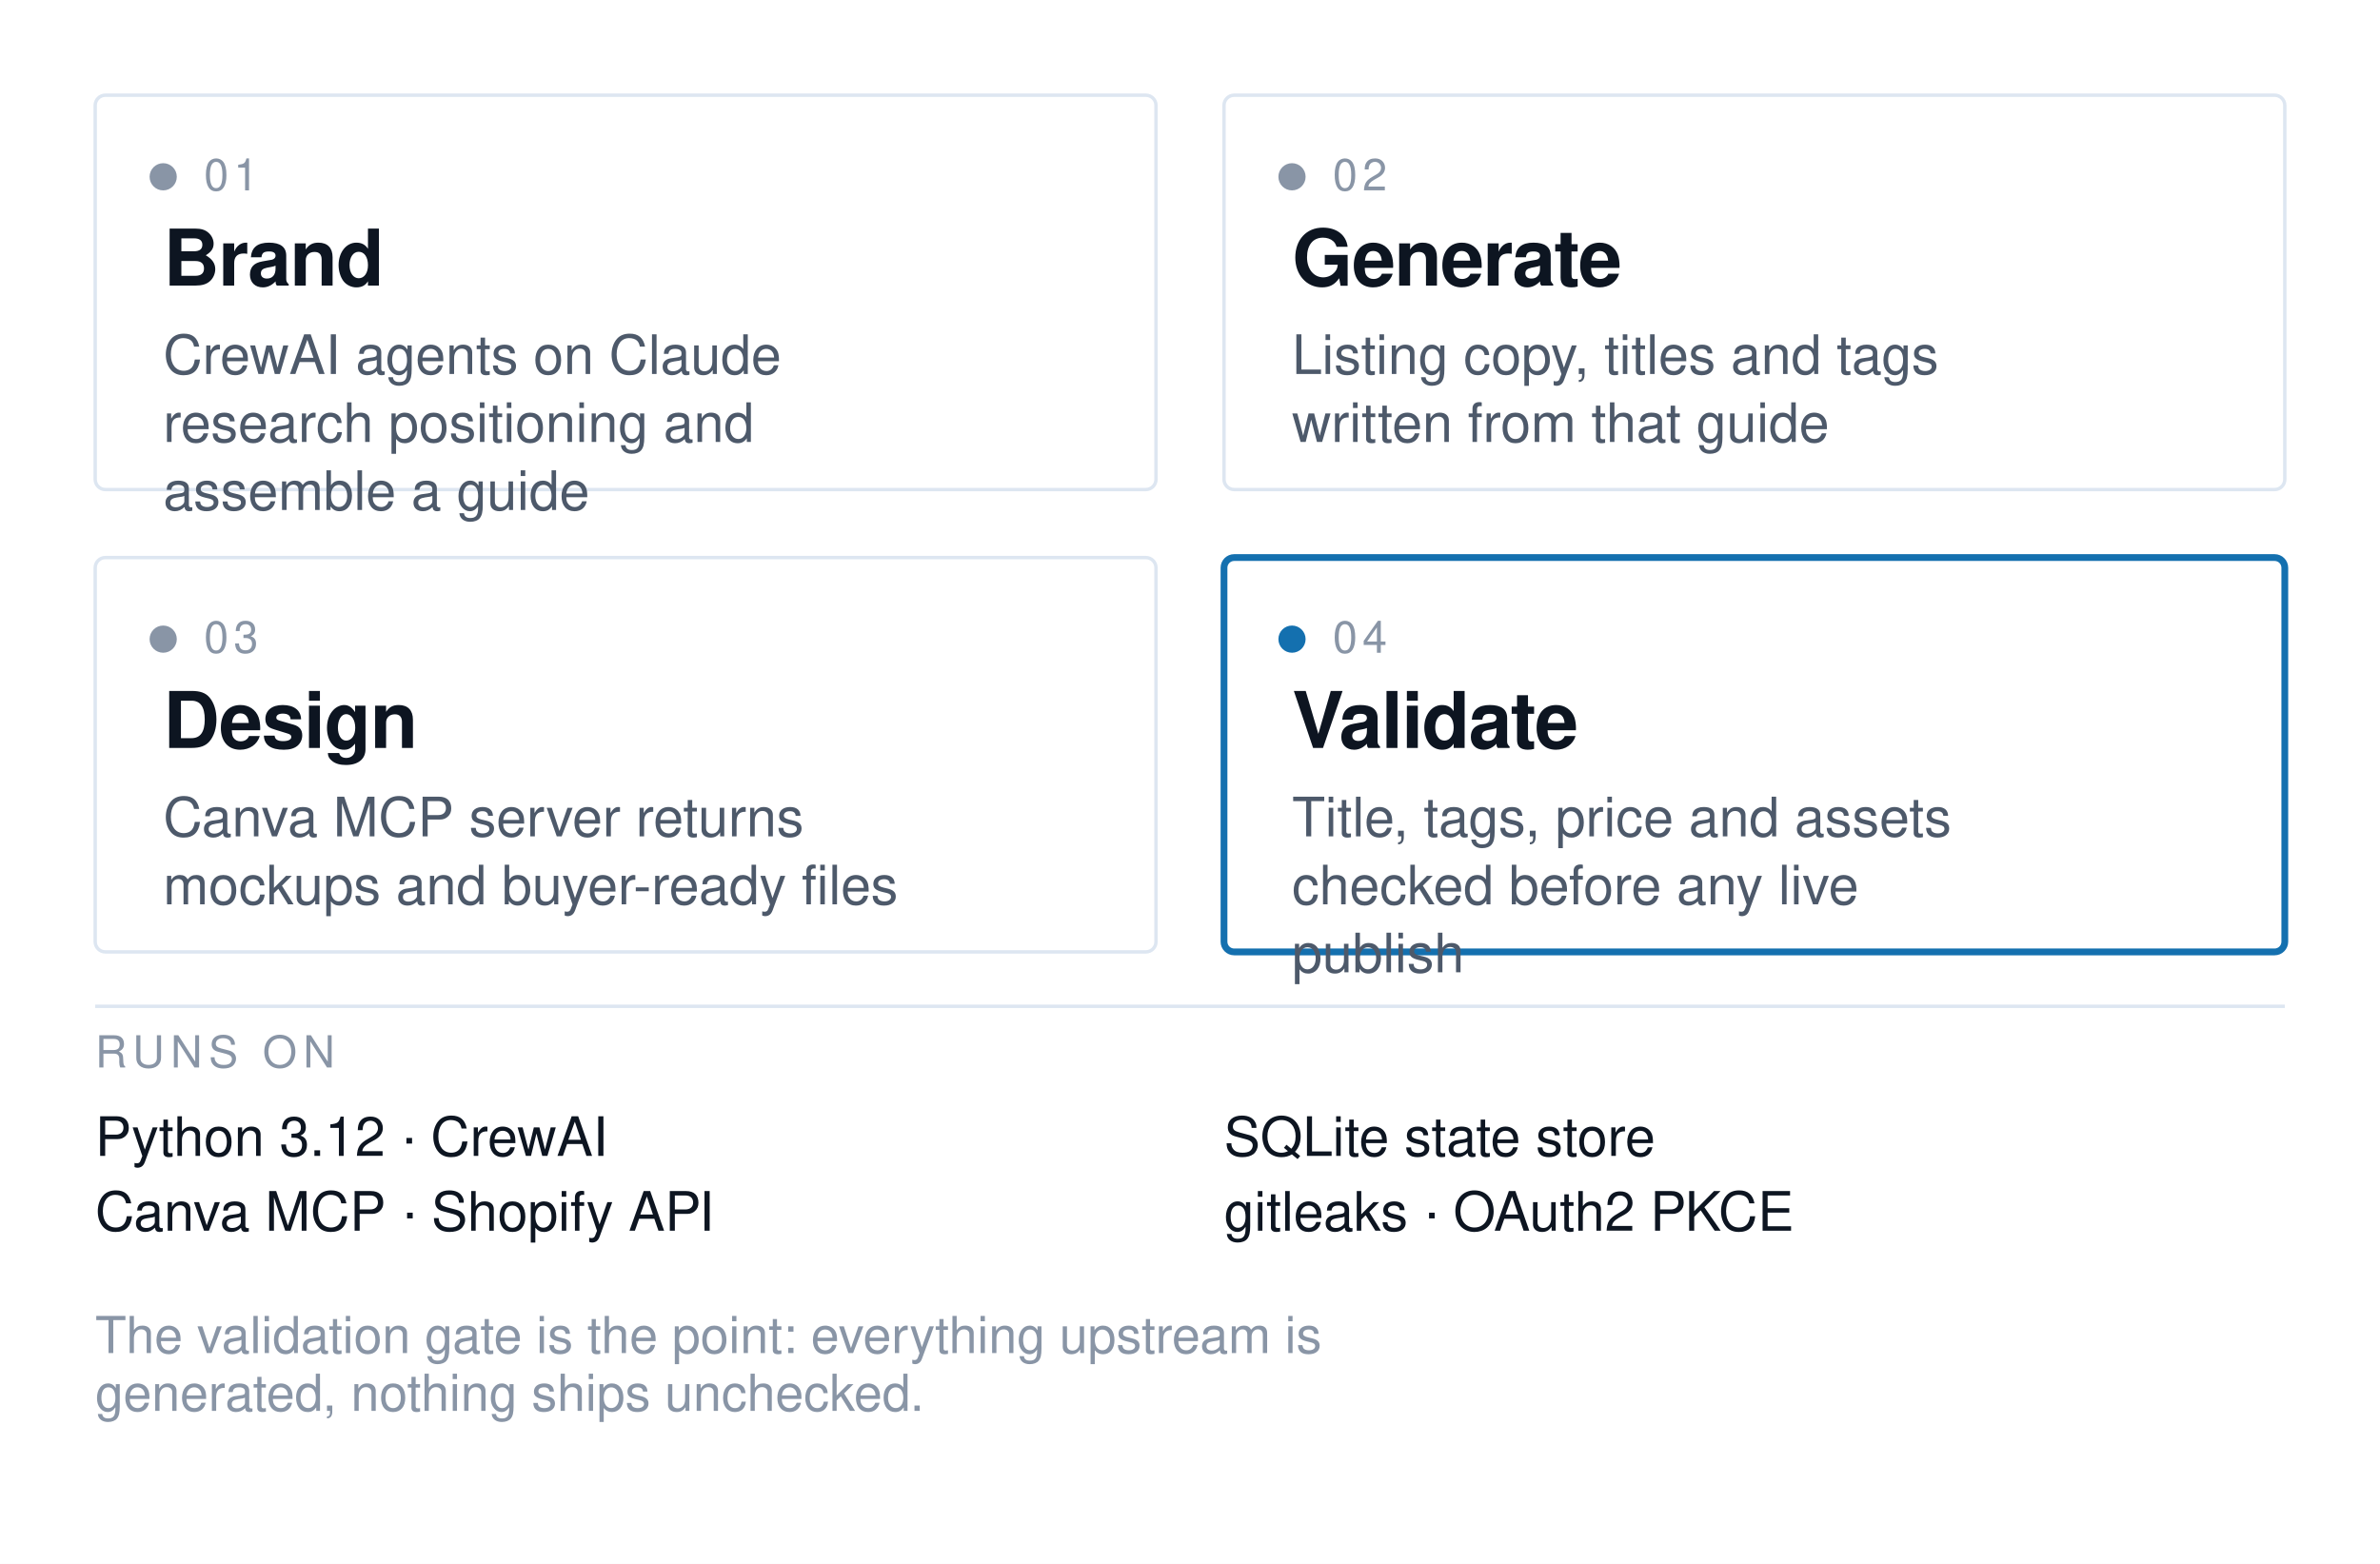
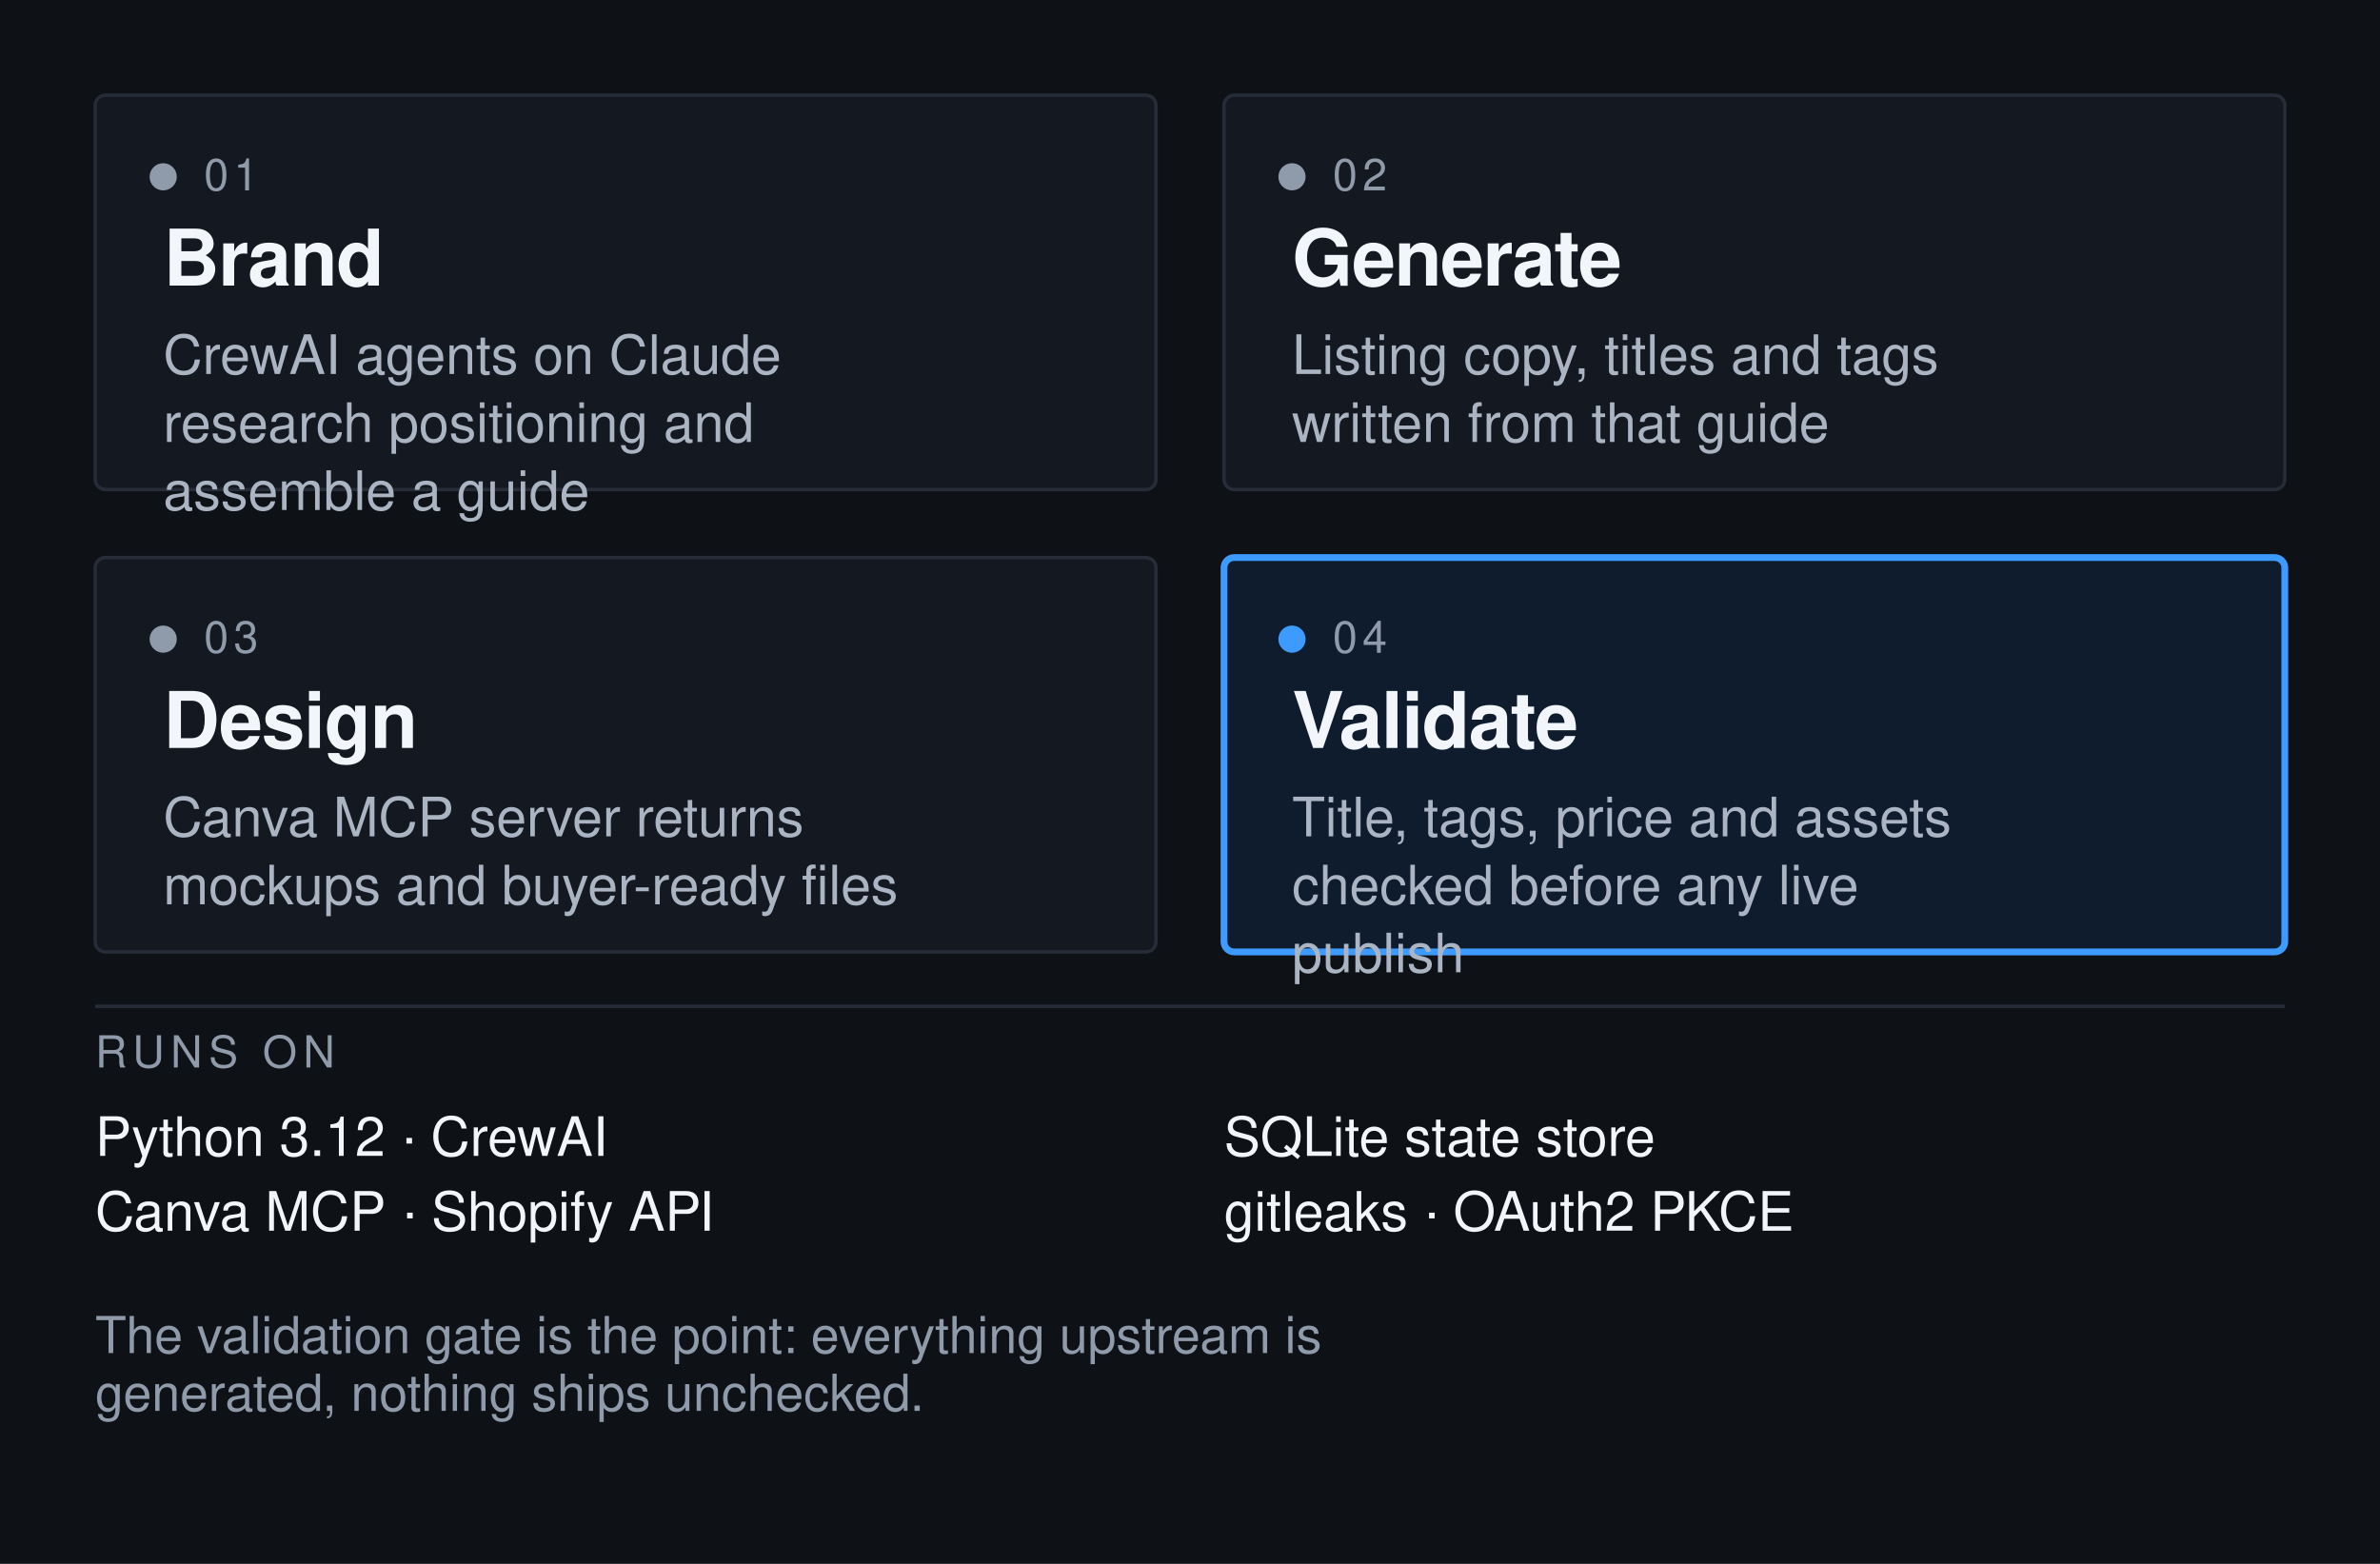
<svg xmlns="http://www.w3.org/2000/svg" viewBox="0 0 700 460" width="700" height="460" role="img" aria-label="pipeline diagram">
-   <rect width="700" height="460" fill="#ffffff" />
-   <rect x="28.0" y="28" width="312.0" height="116" rx="3" fill="#ffffff" stroke="#dde6f1" stroke-width="1" />
-   <circle cx="48.0" cy="52" r="4" fill="#8995a6" />
-   <text x="60.0" y="56" font-family="'Helvetica Neue',Helvetica,Arial,sans-serif" font-size="13" letter-spacing="1.5" fill="#8995a6">01</text>
-   <text x="48.0" y="84" font-family="'Helvetica Neue',Helvetica,Arial,sans-serif" font-size="23" font-weight="600" letter-spacing="-0.4" fill="#0d1521">Brand</text>
-   <text x="48.0" y="110" font-family="'Helvetica Neue',Helvetica,Arial,sans-serif" font-size="16" fill="#4d596a">CrewAI agents on Claude</text>
-   <text x="48.0" y="130" font-family="'Helvetica Neue',Helvetica,Arial,sans-serif" font-size="16" fill="#4d596a">research positioning and</text>
-   <text x="48.0" y="150" font-family="'Helvetica Neue',Helvetica,Arial,sans-serif" font-size="16" fill="#4d596a">assemble a guide</text>
-   <rect x="360.0" y="28" width="312.0" height="116" rx="3" fill="#ffffff" stroke="#dde6f1" stroke-width="1" />
-   <circle cx="380.0" cy="52" r="4" fill="#8995a6" />
-   <text x="392.0" y="56" font-family="'Helvetica Neue',Helvetica,Arial,sans-serif" font-size="13" letter-spacing="1.5" fill="#8995a6">02</text>
-   <text x="380.0" y="84" font-family="'Helvetica Neue',Helvetica,Arial,sans-serif" font-size="23" font-weight="600" letter-spacing="-0.4" fill="#0d1521">Generate</text>
-   <text x="380.0" y="110" font-family="'Helvetica Neue',Helvetica,Arial,sans-serif" font-size="16" fill="#4d596a">Listing copy, titles and tags</text>
-   <text x="380.0" y="130" font-family="'Helvetica Neue',Helvetica,Arial,sans-serif" font-size="16" fill="#4d596a">written from that guide</text>
-   <rect x="28.0" y="164" width="312.0" height="116" rx="3" fill="#ffffff" stroke="#dde6f1" stroke-width="1" />
-   <circle cx="48.0" cy="188" r="4" fill="#8995a6" />
-   <text x="60.0" y="192" font-family="'Helvetica Neue',Helvetica,Arial,sans-serif" font-size="13" letter-spacing="1.5" fill="#8995a6">03</text>
-   <text x="48.0" y="220" font-family="'Helvetica Neue',Helvetica,Arial,sans-serif" font-size="23" font-weight="600" letter-spacing="-0.4" fill="#0d1521">Design</text>
-   <text x="48.0" y="246" font-family="'Helvetica Neue',Helvetica,Arial,sans-serif" font-size="16" fill="#4d596a">Canva MCP server returns</text>
-   <text x="48.0" y="266" font-family="'Helvetica Neue',Helvetica,Arial,sans-serif" font-size="16" fill="#4d596a">mockups and buyer-ready files</text>
-   <rect x="360.0" y="164" width="312.0" height="116" rx="3" fill="#ffffff" stroke="#1470af" stroke-width="2" />
-   <circle cx="380.0" cy="188" r="4" fill="#1470af" />
-   <text x="392.0" y="192" font-family="'Helvetica Neue',Helvetica,Arial,sans-serif" font-size="13" letter-spacing="1.5" fill="#8995a6">04</text>
-   <text x="380.0" y="220" font-family="'Helvetica Neue',Helvetica,Arial,sans-serif" font-size="23" font-weight="600" letter-spacing="-0.4" fill="#0d1521">Validate</text>
-   <text x="380.0" y="246" font-family="'Helvetica Neue',Helvetica,Arial,sans-serif" font-size="16" fill="#4d596a">Title, tags, price and assets</text>
-   <text x="380.0" y="266" font-family="'Helvetica Neue',Helvetica,Arial,sans-serif" font-size="16" fill="#4d596a">checked before any live</text>
-   <text x="380.0" y="286" font-family="'Helvetica Neue',Helvetica,Arial,sans-serif" font-size="16" fill="#4d596a">publish</text>
-   <line x1="28" y1="296" x2="672" y2="296" stroke="#dde6f1" stroke-width="1" />
-   <text x="28" y="314" font-family="'Helvetica Neue',Helvetica,Arial,sans-serif" font-size="13" letter-spacing="1.8" fill="#8995a6">RUNS ON</text>
-   <text x="28.0" y="340" font-family="'Helvetica Neue',Helvetica,Arial,sans-serif" font-size="16" fill="#0d1521">Python 3.12 · CrewAI</text>
-   <text x="360.0" y="340" font-family="'Helvetica Neue',Helvetica,Arial,sans-serif" font-size="16" fill="#0d1521">SQLite state store</text>
-   <text x="28.0" y="362" font-family="'Helvetica Neue',Helvetica,Arial,sans-serif" font-size="16" fill="#0d1521">Canva MCP · Shopify API</text>
-   <text x="360.0" y="362" font-family="'Helvetica Neue',Helvetica,Arial,sans-serif" font-size="16" fill="#0d1521">gitleaks · OAuth2 PKCE</text>
-   <text x="28" y="398" font-family="'Helvetica Neue',Helvetica,Arial,sans-serif" font-size="15" fill="#8995a6">The validation gate is the point: everything upstream is</text>
-   <text x="28" y="415" font-family="'Helvetica Neue',Helvetica,Arial,sans-serif" font-size="15" fill="#8995a6">generated, nothing ships unchecked.</text>
+   <rect width="700" height="460" fill="#0e1116" />
+   <rect x="28.0" y="28" width="312.0" height="116" rx="3" fill="#141820" stroke="#262d38" stroke-width="1" />
+   <circle cx="48.0" cy="52" r="4" fill="#8f9aaa" />
+   <text x="60.0" y="56" font-family="'Helvetica Neue',Helvetica,Arial,sans-serif" font-size="13" letter-spacing="1.5" fill="#8f9aaa">01</text>
+   <text x="48.0" y="84" font-family="'Helvetica Neue',Helvetica,Arial,sans-serif" font-size="23" font-weight="600" letter-spacing="-0.4" fill="#f2f5f9">Brand</text>
+   <text x="48.0" y="110" font-family="'Helvetica Neue',Helvetica,Arial,sans-serif" font-size="16" fill="#aab4c2">CrewAI agents on Claude</text>
+   <text x="48.0" y="130" font-family="'Helvetica Neue',Helvetica,Arial,sans-serif" font-size="16" fill="#aab4c2">research positioning and</text>
+   <text x="48.0" y="150" font-family="'Helvetica Neue',Helvetica,Arial,sans-serif" font-size="16" fill="#aab4c2">assemble a guide</text>
+   <rect x="360.0" y="28" width="312.0" height="116" rx="3" fill="#141820" stroke="#262d38" stroke-width="1" />
+   <circle cx="380.0" cy="52" r="4" fill="#8f9aaa" />
+   <text x="392.0" y="56" font-family="'Helvetica Neue',Helvetica,Arial,sans-serif" font-size="13" letter-spacing="1.5" fill="#8f9aaa">02</text>
+   <text x="380.0" y="84" font-family="'Helvetica Neue',Helvetica,Arial,sans-serif" font-size="23" font-weight="600" letter-spacing="-0.4" fill="#f2f5f9">Generate</text>
+   <text x="380.0" y="110" font-family="'Helvetica Neue',Helvetica,Arial,sans-serif" font-size="16" fill="#aab4c2">Listing copy, titles and tags</text>
+   <text x="380.0" y="130" font-family="'Helvetica Neue',Helvetica,Arial,sans-serif" font-size="16" fill="#aab4c2">written from that guide</text>
+   <rect x="28.0" y="164" width="312.0" height="116" rx="3" fill="#141820" stroke="#262d38" stroke-width="1" />
+   <circle cx="48.0" cy="188" r="4" fill="#8f9aaa" />
+   <text x="60.0" y="192" font-family="'Helvetica Neue',Helvetica,Arial,sans-serif" font-size="13" letter-spacing="1.5" fill="#8f9aaa">03</text>
+   <text x="48.0" y="220" font-family="'Helvetica Neue',Helvetica,Arial,sans-serif" font-size="23" font-weight="600" letter-spacing="-0.4" fill="#f2f5f9">Design</text>
+   <text x="48.0" y="246" font-family="'Helvetica Neue',Helvetica,Arial,sans-serif" font-size="16" fill="#aab4c2">Canva MCP server returns</text>
+   <text x="48.0" y="266" font-family="'Helvetica Neue',Helvetica,Arial,sans-serif" font-size="16" fill="#aab4c2">mockups and buyer-ready files</text>
+   <rect x="360.0" y="164" width="312.0" height="116" rx="3" fill="#0f1c2e" stroke="#3d9bff" stroke-width="2" />
+   <circle cx="380.0" cy="188" r="4" fill="#3d9bff" />
+   <text x="392.0" y="192" font-family="'Helvetica Neue',Helvetica,Arial,sans-serif" font-size="13" letter-spacing="1.5" fill="#8f9aaa">04</text>
+   <text x="380.0" y="220" font-family="'Helvetica Neue',Helvetica,Arial,sans-serif" font-size="23" font-weight="600" letter-spacing="-0.4" fill="#f2f5f9">Validate</text>
+   <text x="380.0" y="246" font-family="'Helvetica Neue',Helvetica,Arial,sans-serif" font-size="16" fill="#aab4c2">Title, tags, price and assets</text>
+   <text x="380.0" y="266" font-family="'Helvetica Neue',Helvetica,Arial,sans-serif" font-size="16" fill="#aab4c2">checked before any live</text>
+   <text x="380.0" y="286" font-family="'Helvetica Neue',Helvetica,Arial,sans-serif" font-size="16" fill="#aab4c2">publish</text>
+   <line x1="28" y1="296" x2="672" y2="296" stroke="#262d38" stroke-width="1" />
+   <text x="28" y="314" font-family="'Helvetica Neue',Helvetica,Arial,sans-serif" font-size="13" letter-spacing="1.8" fill="#8f9aaa">RUNS ON</text>
+   <text x="28.0" y="340" font-family="'Helvetica Neue',Helvetica,Arial,sans-serif" font-size="16" fill="#f2f5f9">Python 3.12 · CrewAI</text>
+   <text x="360.0" y="340" font-family="'Helvetica Neue',Helvetica,Arial,sans-serif" font-size="16" fill="#f2f5f9">SQLite state store</text>
+   <text x="28.0" y="362" font-family="'Helvetica Neue',Helvetica,Arial,sans-serif" font-size="16" fill="#f2f5f9">Canva MCP · Shopify API</text>
+   <text x="360.0" y="362" font-family="'Helvetica Neue',Helvetica,Arial,sans-serif" font-size="16" fill="#f2f5f9">gitleaks · OAuth2 PKCE</text>
+   <text x="28" y="398" font-family="'Helvetica Neue',Helvetica,Arial,sans-serif" font-size="15" fill="#8f9aaa">The validation gate is the point: everything upstream is</text>
+   <text x="28" y="415" font-family="'Helvetica Neue',Helvetica,Arial,sans-serif" font-size="15" fill="#8f9aaa">generated, nothing ships unchecked.</text>
</svg>
